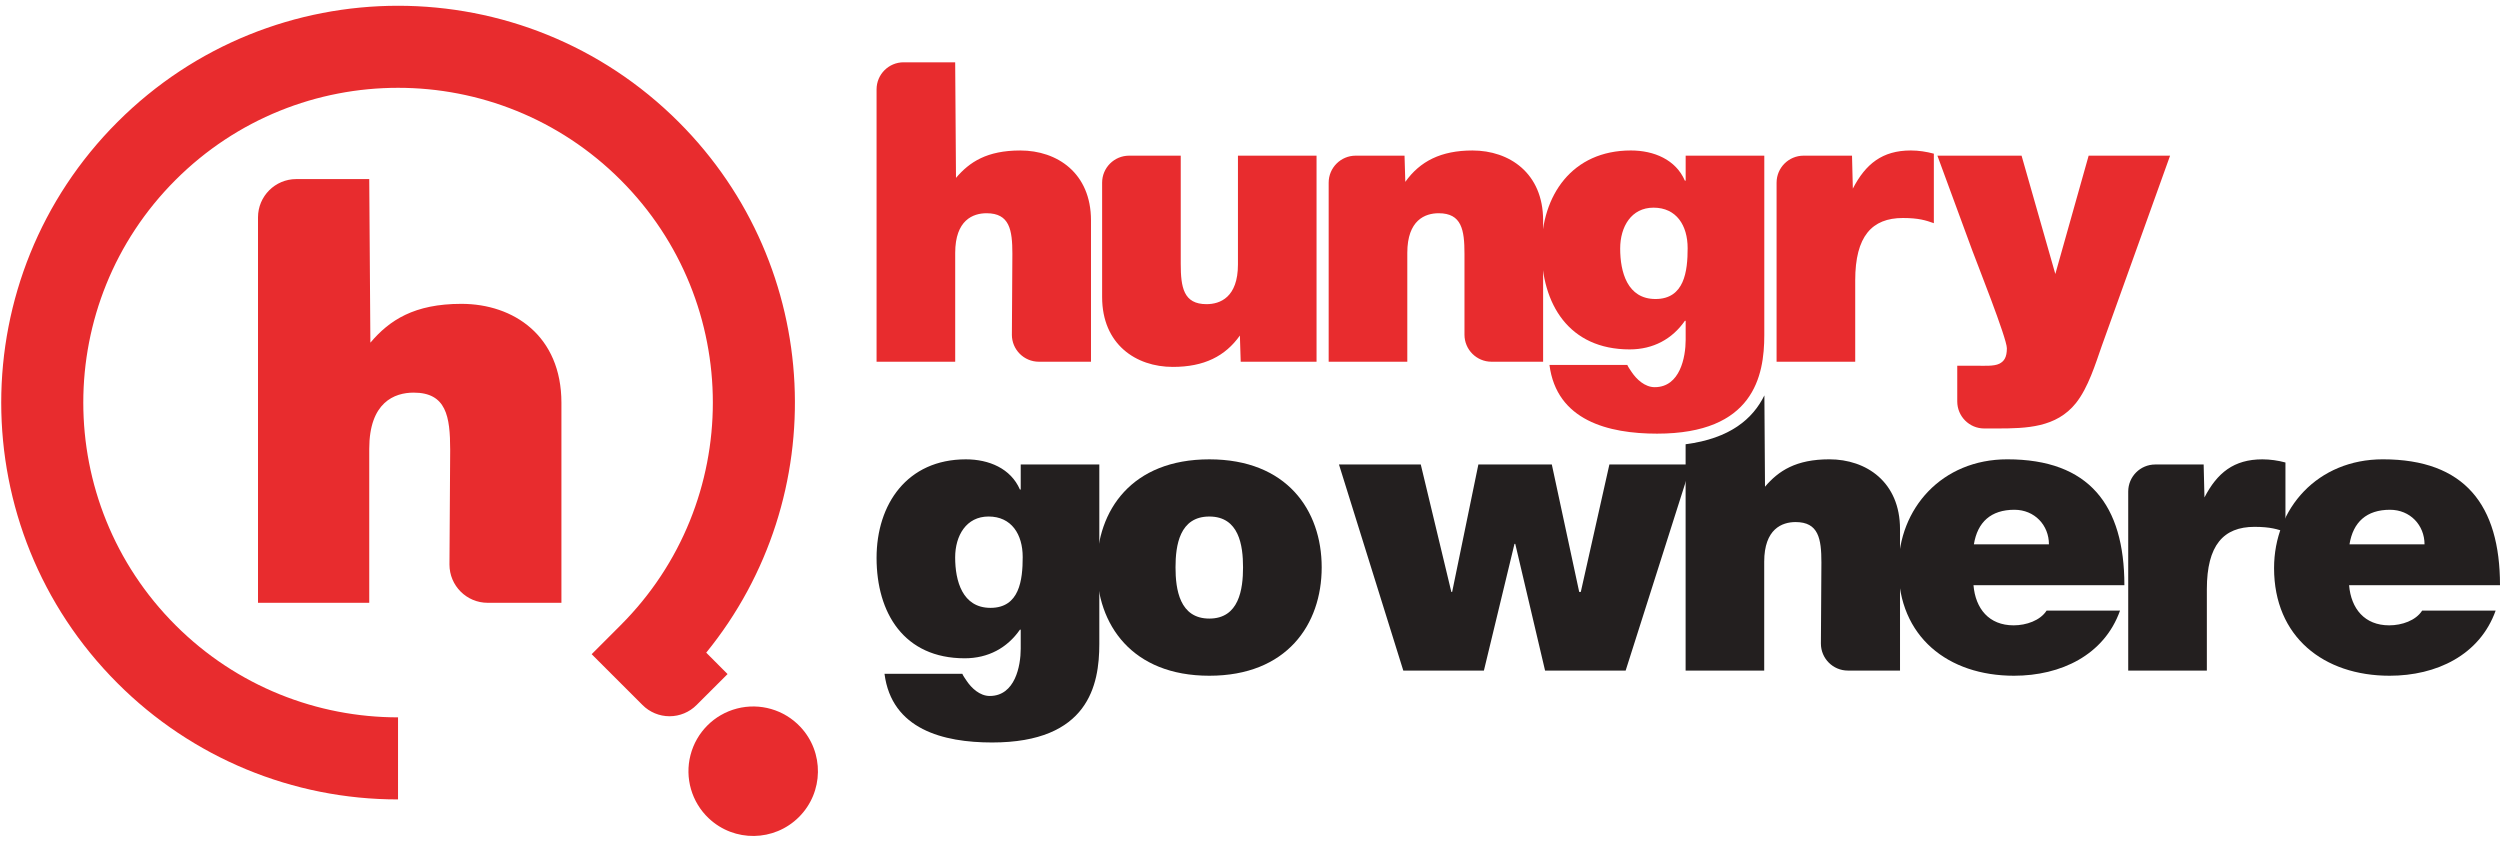
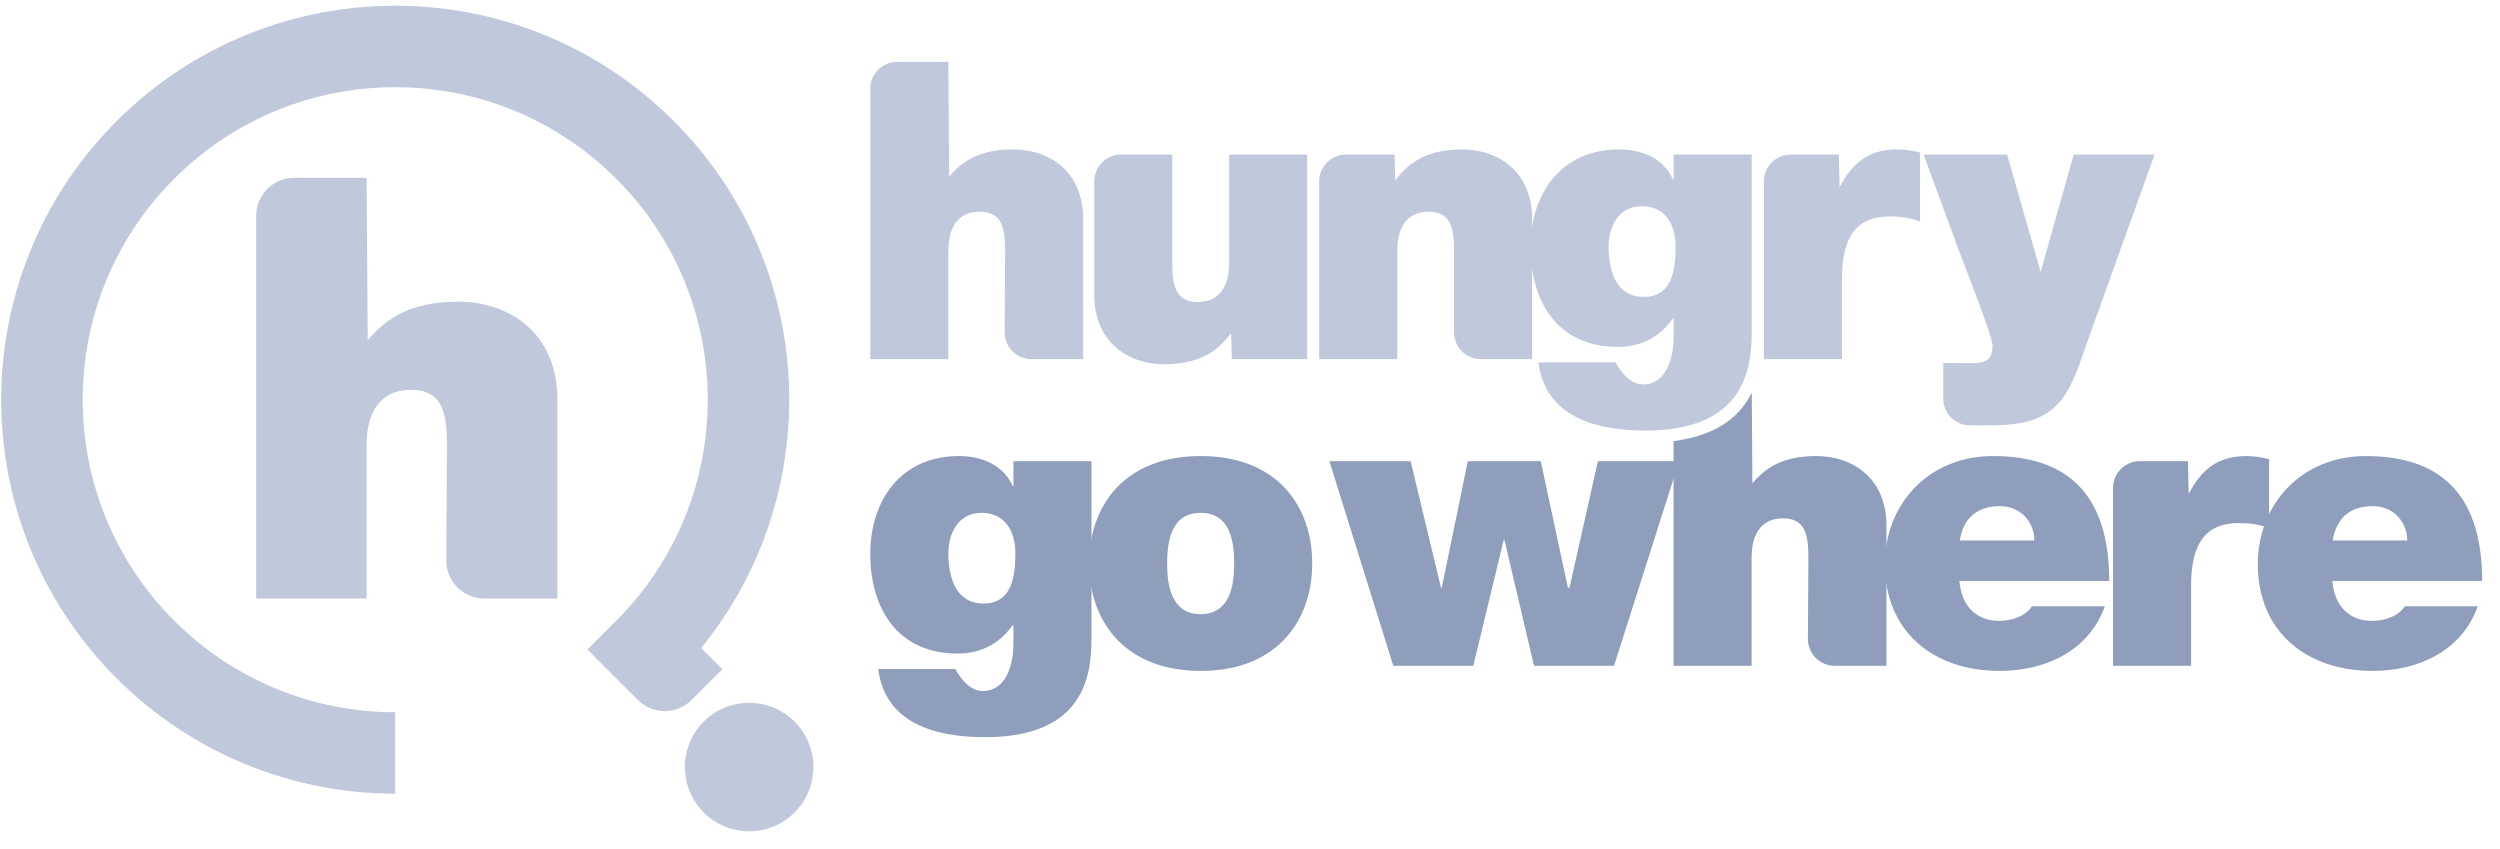
- <svg xmlns="http://www.w3.org/2000/svg" width="139" height="47" viewBox="0 0 139 47">
-   <g fill="none" fill-rule="evenodd">
-     <path fill="#231F1F" d="M94.03 25.826h-4.548l-1.59 7.087h-.088l-1.523-7.087h-4.084l-1.458 7.087h-.044l-1.7-7.087h-4.548l3.576 11.458h4.482l1.7-7.044h.044l1.657 7.044h4.48zM118.116 32.538c0-4.461-1.965-7-6.512-7-3.622 0-6.05 2.716-6.05 6.05 0 3.821 2.76 5.983 6.424 5.983 2.606 0 5.013-1.147 5.895-3.62h-4.083c-.355.551-1.127.818-1.833.818-1.37 0-2.121-.928-2.231-2.231h8.39zm-8.368-2.273c.2-1.237.95-1.922 2.253-1.922 1.126 0 1.92.862 1.92 1.922h-4.173zM139 32.538c0-4.461-1.964-7-6.514-7-3.621 0-6.048 2.716-6.048 6.05 0 3.821 2.759 5.983 6.424 5.983 2.605 0 5.013-1.147 5.895-3.62h-4.086c-.353.551-1.124.818-1.831.818-1.37 0-2.12-.928-2.231-2.231H139zm-8.368-2.273c.199-1.237.95-1.922 2.252-1.922 1.126 0 1.92.862 1.92 1.922h-4.172z" />
-     <path d="M101.242 35.782l.028-4.501c0-1.327-.156-2.254-1.435-2.254-.75 0-1.745.376-1.745 2.208v6.05h-4.37V24.7c2.478-.32 3.742-1.417 4.38-2.716l.034 5.078c.75-.884 1.723-1.524 3.578-1.524 2.053 0 3.929 1.257 3.929 3.886v7.86h-2.897c-.83 0-1.502-.672-1.502-1.503M119.83 25.826c-.829 0-1.501.673-1.501 1.504v9.954h4.372v-4.526c0-2.45.927-3.465 2.648-3.465.884 0 1.281.132 1.722.287v-3.865a4.99 4.99 0 0 0-1.281-.176c-1.588 0-2.515.751-3.222 2.119l-.045-1.832h-2.692zM61.122 25.826h-4.37v1.391h-.045c-.508-1.17-1.723-1.678-3.004-1.678-3.267 0-4.966 2.495-4.966 5.477 0 3.067 1.524 5.585 4.901 5.585 1.303 0 2.362-.574 3.07-1.591h.044v1.06c0 .95-.31 2.626-1.723 2.626-.552 0-1.016-.44-1.281-.837-.09-.133-.199-.287-.243-.397h-4.327c.398 3.091 3.268 3.82 5.984 3.82 5.364 0 5.96-3.203 5.96-5.476v-9.98zm-8.015 5.167c0-1.215.619-2.275 1.855-2.275 1.281 0 1.9.994 1.9 2.252 0 1.28-.177 2.827-1.79 2.827-1.567 0-1.965-1.503-1.965-2.804z" fill="#231F1F" />
-     <path d="M69.113 31.545c0 1.214-.22 2.848-1.875 2.848-1.658 0-1.879-1.634-1.879-2.848 0-1.215.221-2.826 1.879-2.826 1.656 0 1.875 1.611 1.875 2.826m4.373 0c0-3.18-1.943-6.006-6.248-6.006-4.306 0-6.25 2.827-6.25 6.006 0 3.18 1.944 6.026 6.25 6.026 4.305 0 6.248-2.846 6.248-6.026" fill="#231F1F" />
-     <path d="M25.654 16.894c-2.623 0-3.999.906-5.061 2.158l-.063-9.095h-4.058a2.128 2.128 0 0 0-2.127 2.129v21.43h6.185v-8.561c0-2.593 1.407-3.125 2.468-3.125 1.813 0 2.032 1.312 2.032 3.186l-.04 6.373c0 1.174.951 2.127 2.125 2.127h4.1V22.394c0-3.719-2.655-5.5-5.561-5.5M44.496 40.409a3.6 3.6 0 1 0-5.088 5.09 3.6 3.6 0 0 0 5.088-5.09" fill="#E82C2E" />
-     <path d="M40.453 37.478l-1.187-1.19c7.052-8.662 6.54-21.434-1.531-29.504-8.616-8.618-22.587-8.618-31.204 0-8.617 8.616-8.617 22.586 0 31.2a22 22 0 0 0 15.599 6.464l.001-4.563c-4.478 0-8.957-1.71-12.373-5.125-6.836-6.835-6.836-17.918 0-24.752 6.835-6.834 17.915-6.834 24.75 0 6.835 6.834 6.835 17.917 0 24.752l-1.612 1.613 2.828 2.826a2.12 2.12 0 0 0 3.005 0l1.724-1.721zM56.26 18.61c0 .83.673 1.502 1.502 1.502h2.897v-7.86c0-2.628-1.877-3.885-3.93-3.885-1.854 0-2.825.639-3.576 1.524l-.045-6.427H50.24c-.83 0-1.503.674-1.503 1.505v15.143h4.372v-6.05c0-1.831.995-2.206 1.745-2.206 1.281 0 1.434.926 1.434 2.252l-.027 4.502zM62.78 8.655c-.83 0-1.502.672-1.502 1.502v6.357c0 2.627 1.877 3.886 3.93 3.886 1.744 0 2.915-.596 3.73-1.745l.045 1.456H73.2V8.655h-4.37v6.049c0 1.832-.994 2.207-1.747 2.207-1.278 0-1.434-.928-1.434-2.252V8.655H62.78zM81.425 18.61c0 .83.674 1.502 1.503 1.502h2.869v-7.86c0-2.628-1.877-3.885-3.929-3.885-1.745 0-2.915.596-3.733 1.745l-.043-1.457h-2.716c-.828 0-1.502.672-1.502 1.501v9.956h4.372v-6.05c0-1.831.993-2.206 1.745-2.206 1.28 0 1.434.926 1.434 2.252v4.502zM100.281 8.655c-.83 0-1.503.672-1.503 1.502v9.954h4.372v-4.525c0-2.45.928-3.465 2.65-3.465.883 0 1.28.132 1.722.288V8.544c-.42-.11-.84-.178-1.28-.178-1.59 0-2.517.753-3.224 2.12l-.046-1.831h-2.691zM108.823 22.32c0 .829.67 1.503 1.5 1.503h.73c1.624-.002 3.277-.046 4.37-1.413.685-.863 1.081-2.165 1.437-3.18l3.797-10.576h-4.528l-1.853 6.58-1.877-6.58h-4.68l1.941 5.275c.244.664 1.922 4.881 1.922 5.433 0 .508-.154.728-.42.862-.31.153-.883.109-1.324.109h-1.015v1.988z" fill="#E82C2E" />
-     <path d="M98.095 8.655h-4.372v1.389h-.044c-.507-1.17-1.722-1.678-3.003-1.678-3.267 0-4.966 2.495-4.966 5.478 0 3.067 1.522 5.583 4.9 5.583 1.303 0 2.363-.572 3.069-1.589h.044v1.06c0 .95-.308 2.629-1.721 2.629-.552 0-1.016-.444-1.281-.84-.088-.133-.199-.287-.243-.398H86.15c.397 3.092 3.269 3.822 5.984 3.822 5.365 0 5.961-3.203 5.961-5.477v-9.98zm-8.013 5.165c0-1.214.617-2.274 1.853-2.274 1.281 0 1.898.995 1.898 2.252 0 1.28-.177 2.827-1.787 2.827-1.568 0-1.964-1.502-1.964-2.805z" fill="#E82C2E" />
+ <svg xmlns="http://www.w3.org/2000/svg" width="112px" height="38px" viewBox="0 0 112 38" version="1.1">
+   <defs />
+   <g stroke="none" stroke-width="1" fill="none" fill-rule="evenodd">
+     <g transform="translate(-69, -857)">
+       <g transform="translate(29, 777)">
+         <g transform="translate(40, 80)">
+           <polygon fill="#8F9EBC" points="75.225 20.661 71.586 20.661 70.314 26.331 70.243 26.331 69.025 20.661 65.757 20.661 64.591 26.331 64.556 26.331 63.195 20.661 59.558 20.661 62.419 29.827 66.004 29.827 67.365 24.192 67.399 24.192 68.725 29.827 72.309 29.827" />
+           <path d="M94.493,26.03 C94.493,22.461 92.921,20.431 89.283,20.431 C86.386,20.431 84.443,22.604 84.443,25.271 C84.443,28.328 86.651,30.057 89.582,30.057 C91.667,30.057 93.592,29.139 94.298,27.16 L91.032,27.16 C90.748,27.602 90.13,27.815 89.566,27.815 C88.47,27.815 87.868,27.073 87.781,26.03 L94.493,26.03 Z M87.798,24.212 C87.958,23.223 88.559,22.675 89.601,22.675 C90.501,22.675 91.137,23.364 91.137,24.212 L87.798,24.212 Z" fill="#8F9EBC" />
+           <path d="M111.2,26.03 C111.2,22.461 109.628,20.431 105.988,20.431 C103.092,20.431 101.15,22.604 101.15,25.271 C101.15,28.328 103.358,30.057 106.29,30.057 C108.374,30.057 110.3,29.139 111.005,27.16 L107.737,27.16 C107.454,27.602 106.838,27.815 106.272,27.815 C105.176,27.815 104.576,27.073 104.487,26.03 L111.2,26.03 Z M104.506,24.212 C104.665,23.223 105.265,22.675 106.307,22.675 C107.208,22.675 107.843,23.364 107.843,24.212 L104.506,24.212 Z" fill="#8F9EBC" />
+           <path d="M80.994,28.626 L81.016,25.025 C81.016,23.963 80.892,23.222 79.868,23.222 C79.268,23.222 78.472,23.522 78.472,24.988 L78.472,29.827 L74.975,29.827 L74.975,19.761 C76.958,19.505 77.97,18.627 78.48,17.588 L78.507,21.65 C79.108,20.943 79.886,20.431 81.369,20.431 C83.012,20.431 84.513,21.437 84.513,23.54 L84.513,29.827 L82.195,29.827 C81.532,29.827 80.994,29.29 80.994,28.626" fill="#8F9EBC" />
+           <path d="M95.865,20.661 C95.201,20.661 94.663,21.199 94.663,21.864 L94.663,29.827 L98.161,29.827 L98.161,26.206 C98.161,24.247 98.902,23.434 100.279,23.434 C100.986,23.434 101.304,23.54 101.656,23.664 L101.656,20.572 C101.322,20.484 100.986,20.431 100.632,20.431 C99.361,20.431 98.62,21.032 98.054,22.126 L98.019,20.661 L95.865,20.661 Z" fill="#8F9EBC" />
+           <path d="M48.898,20.661 L45.401,20.661 L45.401,21.774 L45.366,21.774 C44.959,20.838 43.987,20.431 42.963,20.431 C40.349,20.431 38.989,22.427 38.989,24.812 C38.989,27.267 40.209,29.28 42.91,29.28 C43.953,29.28 44.8,28.821 45.366,28.008 L45.401,28.008 L45.401,28.856 C45.401,29.616 45.153,30.957 44.023,30.957 C43.582,30.957 43.211,30.604 42.998,30.287 C42.927,30.181 42.839,30.057 42.804,29.97 L39.343,29.97 C39.661,32.443 41.957,33.025 44.13,33.025 C48.421,33.025 48.898,30.463 48.898,28.645 L48.898,20.661 Z M42.486,24.795 C42.486,23.822 42.981,22.974 43.97,22.974 C44.994,22.974 45.489,23.77 45.489,24.776 C45.489,25.801 45.348,27.038 44.058,27.038 C42.804,27.038 42.486,25.835 42.486,24.795 L42.486,24.795 Z" fill="#8F9EBC" />
+           <path d="M55.291,25.236 C55.291,26.207 55.115,27.514 53.79,27.514 C52.464,27.514 52.288,26.207 52.288,25.236 C52.288,24.264 52.464,22.975 53.79,22.975 C55.115,22.975 55.291,24.264 55.291,25.236 M58.788,25.236 C58.788,22.693 57.235,20.431 53.79,20.431 C50.346,20.431 48.791,22.693 48.791,25.236 C48.791,27.78 50.346,30.057 53.79,30.057 C57.235,30.057 58.788,27.78 58.788,25.236" fill="#8F9EBC" />
+           <path d="M20.523,13.515 C18.425,13.515 17.324,14.24 16.474,15.241 L16.424,7.966 L13.178,7.966 C12.237,7.966 11.476,8.729 11.476,9.669 L11.476,26.813 L16.424,26.813 L16.424,19.964 C16.424,17.89 17.55,17.464 18.398,17.464 C19.848,17.464 20.024,18.514 20.024,20.013 L19.992,25.111 C19.992,26.05 20.753,26.813 21.692,26.813 L24.972,26.813 L24.972,17.916 C24.972,14.94 22.848,13.515 20.523,13.515" fill="#BFC9DB" />
+           <path d="M35.597,32.327 C34.473,31.204 32.649,31.204 31.526,32.327 C30.401,33.453 30.401,35.274 31.527,36.4 C32.651,37.524 34.473,37.524 35.597,36.4 C36.722,35.274 36.722,33.453 35.597,32.327" fill="#BFC9DB" />
+           <path d="M32.363,29.982 L31.412,29.031 C37.054,22.101 36.645,11.883 30.188,5.427 C23.296,-1.467 12.119,-1.467 5.224,5.427 C-1.669,12.32 -1.669,23.496 5.224,30.388 C8.671,33.833 13.188,35.558 17.704,35.558 L17.705,31.908 C14.123,31.908 10.539,30.54 7.806,27.808 C2.338,22.34 2.338,13.474 7.806,8.007 C13.275,2.539 22.138,2.539 27.607,8.007 C33.074,13.474 33.074,22.34 27.607,27.808 L26.316,29.099 L28.579,31.359 C29.243,32.025 30.32,32.025 30.983,31.359 L32.363,29.982 Z" fill="#BFC9DB" />
+           <path d="M45.008,14.888 C45.008,15.552 45.546,16.09 46.21,16.09 L48.527,16.09 L48.527,9.802 C48.527,7.699 47.026,6.694 45.383,6.694 C43.9,6.694 43.123,7.205 42.522,7.913 L42.486,2.771 L40.191,2.771 C39.528,2.771 38.989,3.31 38.989,3.975 L38.989,16.09 L42.486,16.09 L42.486,11.249 C42.486,9.785 43.282,9.484 43.882,9.484 C44.907,9.484 45.029,10.226 45.029,11.286 L45.008,14.888 Z" fill="#BFC9DB" />
+           <path d="M50.224,6.924 C49.561,6.924 49.023,7.462 49.023,8.125 L49.023,13.211 C49.023,15.313 50.524,16.32 52.166,16.32 C53.562,16.32 54.499,15.843 55.151,14.924 L55.187,16.089 L58.56,16.089 L58.56,6.924 L55.063,6.924 L55.063,11.763 C55.063,13.229 54.269,13.529 53.666,13.529 C52.644,13.529 52.519,12.787 52.519,11.727 L52.519,6.924 L50.224,6.924 Z" fill="#BFC9DB" />
+           <path d="M65.14,14.888 C65.14,15.552 65.679,16.09 66.342,16.09 L68.638,16.09 L68.638,9.802 C68.638,7.699 67.136,6.694 65.494,6.694 C64.098,6.694 63.163,7.17 62.508,8.09 L62.473,6.924 L60.301,6.924 C59.638,6.924 59.099,7.462 59.099,8.125 L59.099,16.09 L62.597,16.09 L62.597,11.249 C62.597,9.785 63.392,9.484 63.993,9.484 C65.016,9.484 65.14,10.226 65.14,11.286 L65.14,14.888 Z" fill="#BFC9DB" />
+           <path d="M80.225,6.924 C79.561,6.924 79.022,7.462 79.022,8.125 L79.022,16.089 L82.52,16.089 L82.52,12.469 C82.52,10.508 83.262,9.697 84.639,9.697 C85.346,9.697 85.664,9.802 86.018,9.927 L86.018,6.835 C85.682,6.747 85.346,6.693 84.993,6.693 C83.721,6.693 82.98,7.295 82.414,8.389 L82.378,6.924 L80.225,6.924 Z" fill="#BFC9DB" />
+           <path d="M87.058,17.857 C87.058,18.519 87.595,19.058 88.259,19.058 L88.842,19.058 C90.141,19.057 91.464,19.021 92.339,17.928 C92.887,17.238 93.203,16.196 93.488,15.384 L96.526,6.923 L92.903,6.923 L91.421,12.187 L89.919,6.923 L86.175,6.923 L87.728,11.143 C87.923,11.675 89.266,15.048 89.266,15.489 C89.266,15.896 89.142,16.072 88.93,16.179 C88.682,16.302 88.223,16.266 87.871,16.266 L87.058,16.266 L87.058,17.857 Z" fill="#BFC9DB" />
+           <path d="M78.476,6.924 L74.978,6.924 L74.978,8.035 L74.943,8.035 C74.537,7.099 73.566,6.693 72.541,6.693 C69.927,6.693 68.568,8.689 68.568,11.075 C68.568,13.529 69.786,15.542 72.488,15.542 C73.53,15.542 74.378,15.084 74.943,14.27 L74.978,14.27 L74.978,15.118 C74.978,15.879 74.732,17.221 73.601,17.221 C73.16,17.221 72.789,16.867 72.577,16.55 C72.507,16.443 72.418,16.32 72.382,16.231 L68.92,16.231 C69.238,18.705 71.535,19.289 73.707,19.289 C77.999,19.289 78.476,16.727 78.476,14.907 L78.476,6.924 Z M72.065,11.056 C72.065,10.085 72.559,9.237 73.548,9.237 C74.573,9.237 75.066,10.032 75.066,11.038 C75.066,12.063 74.925,13.3 73.637,13.3 C72.382,13.3 72.065,12.099 72.065,11.056 L72.065,11.056 Z" fill="#BFC9DB" />
+         </g>
+       </g>
+     </g>
  </g>
</svg>
